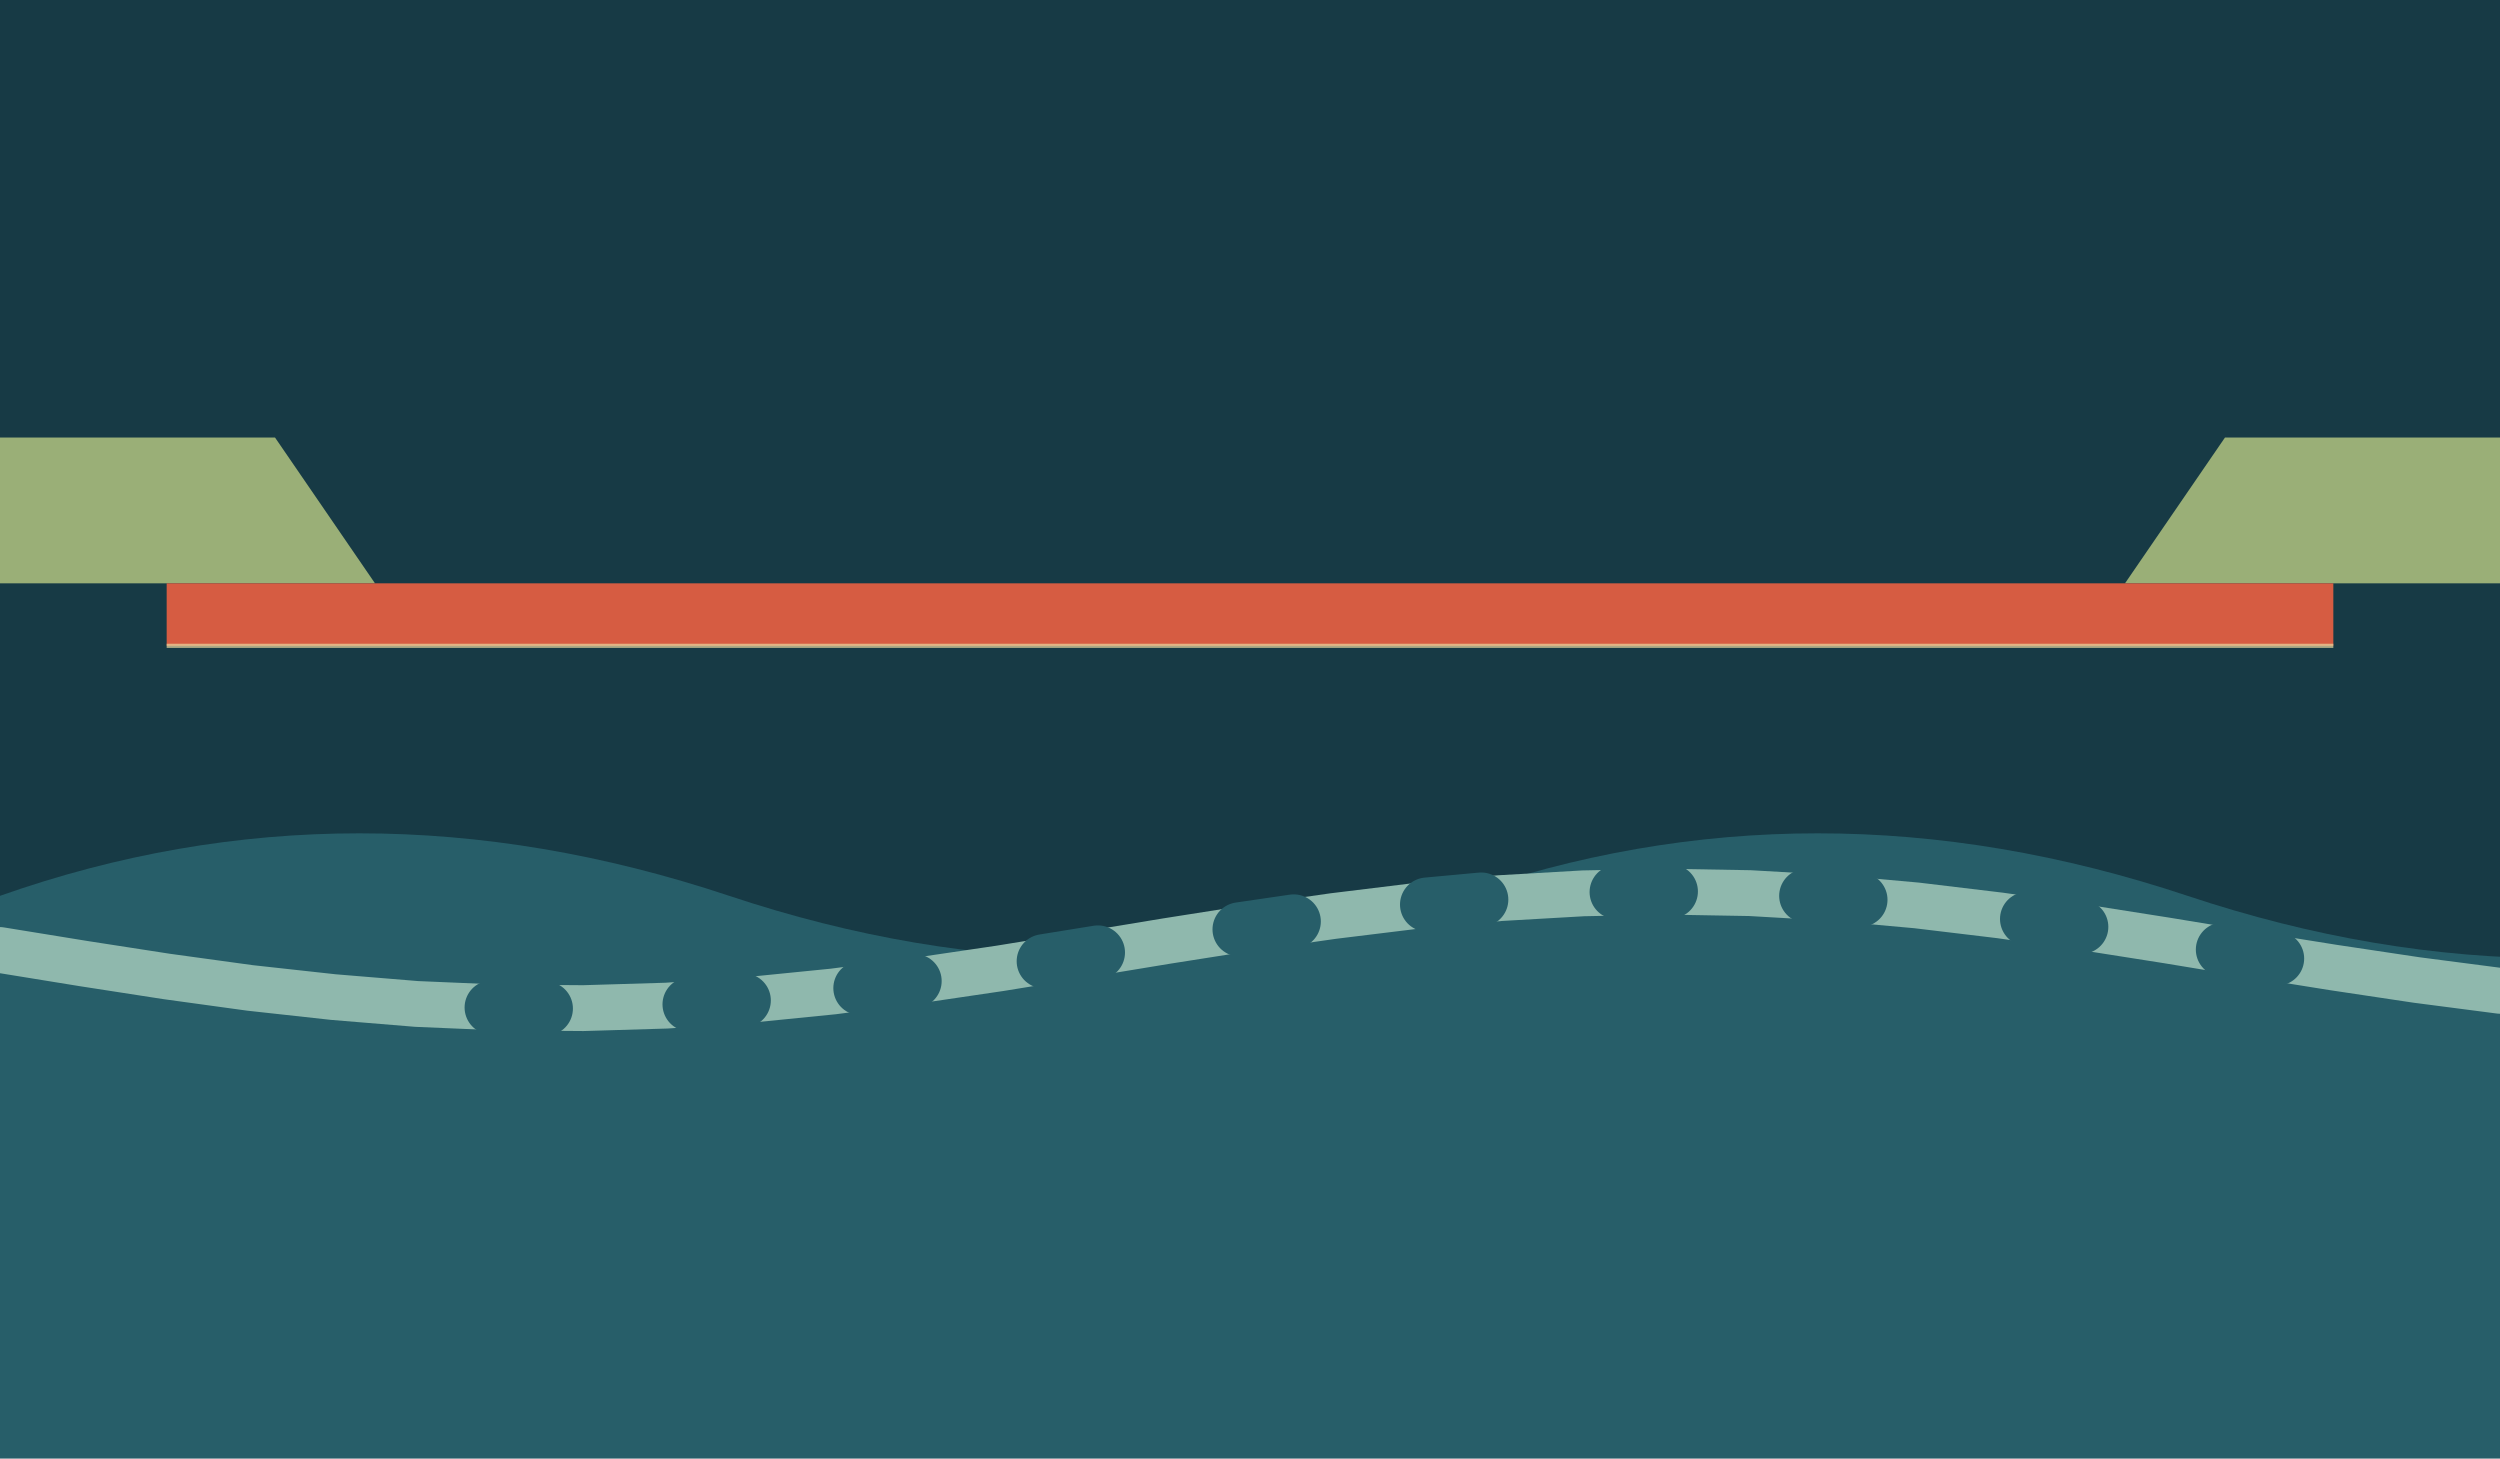
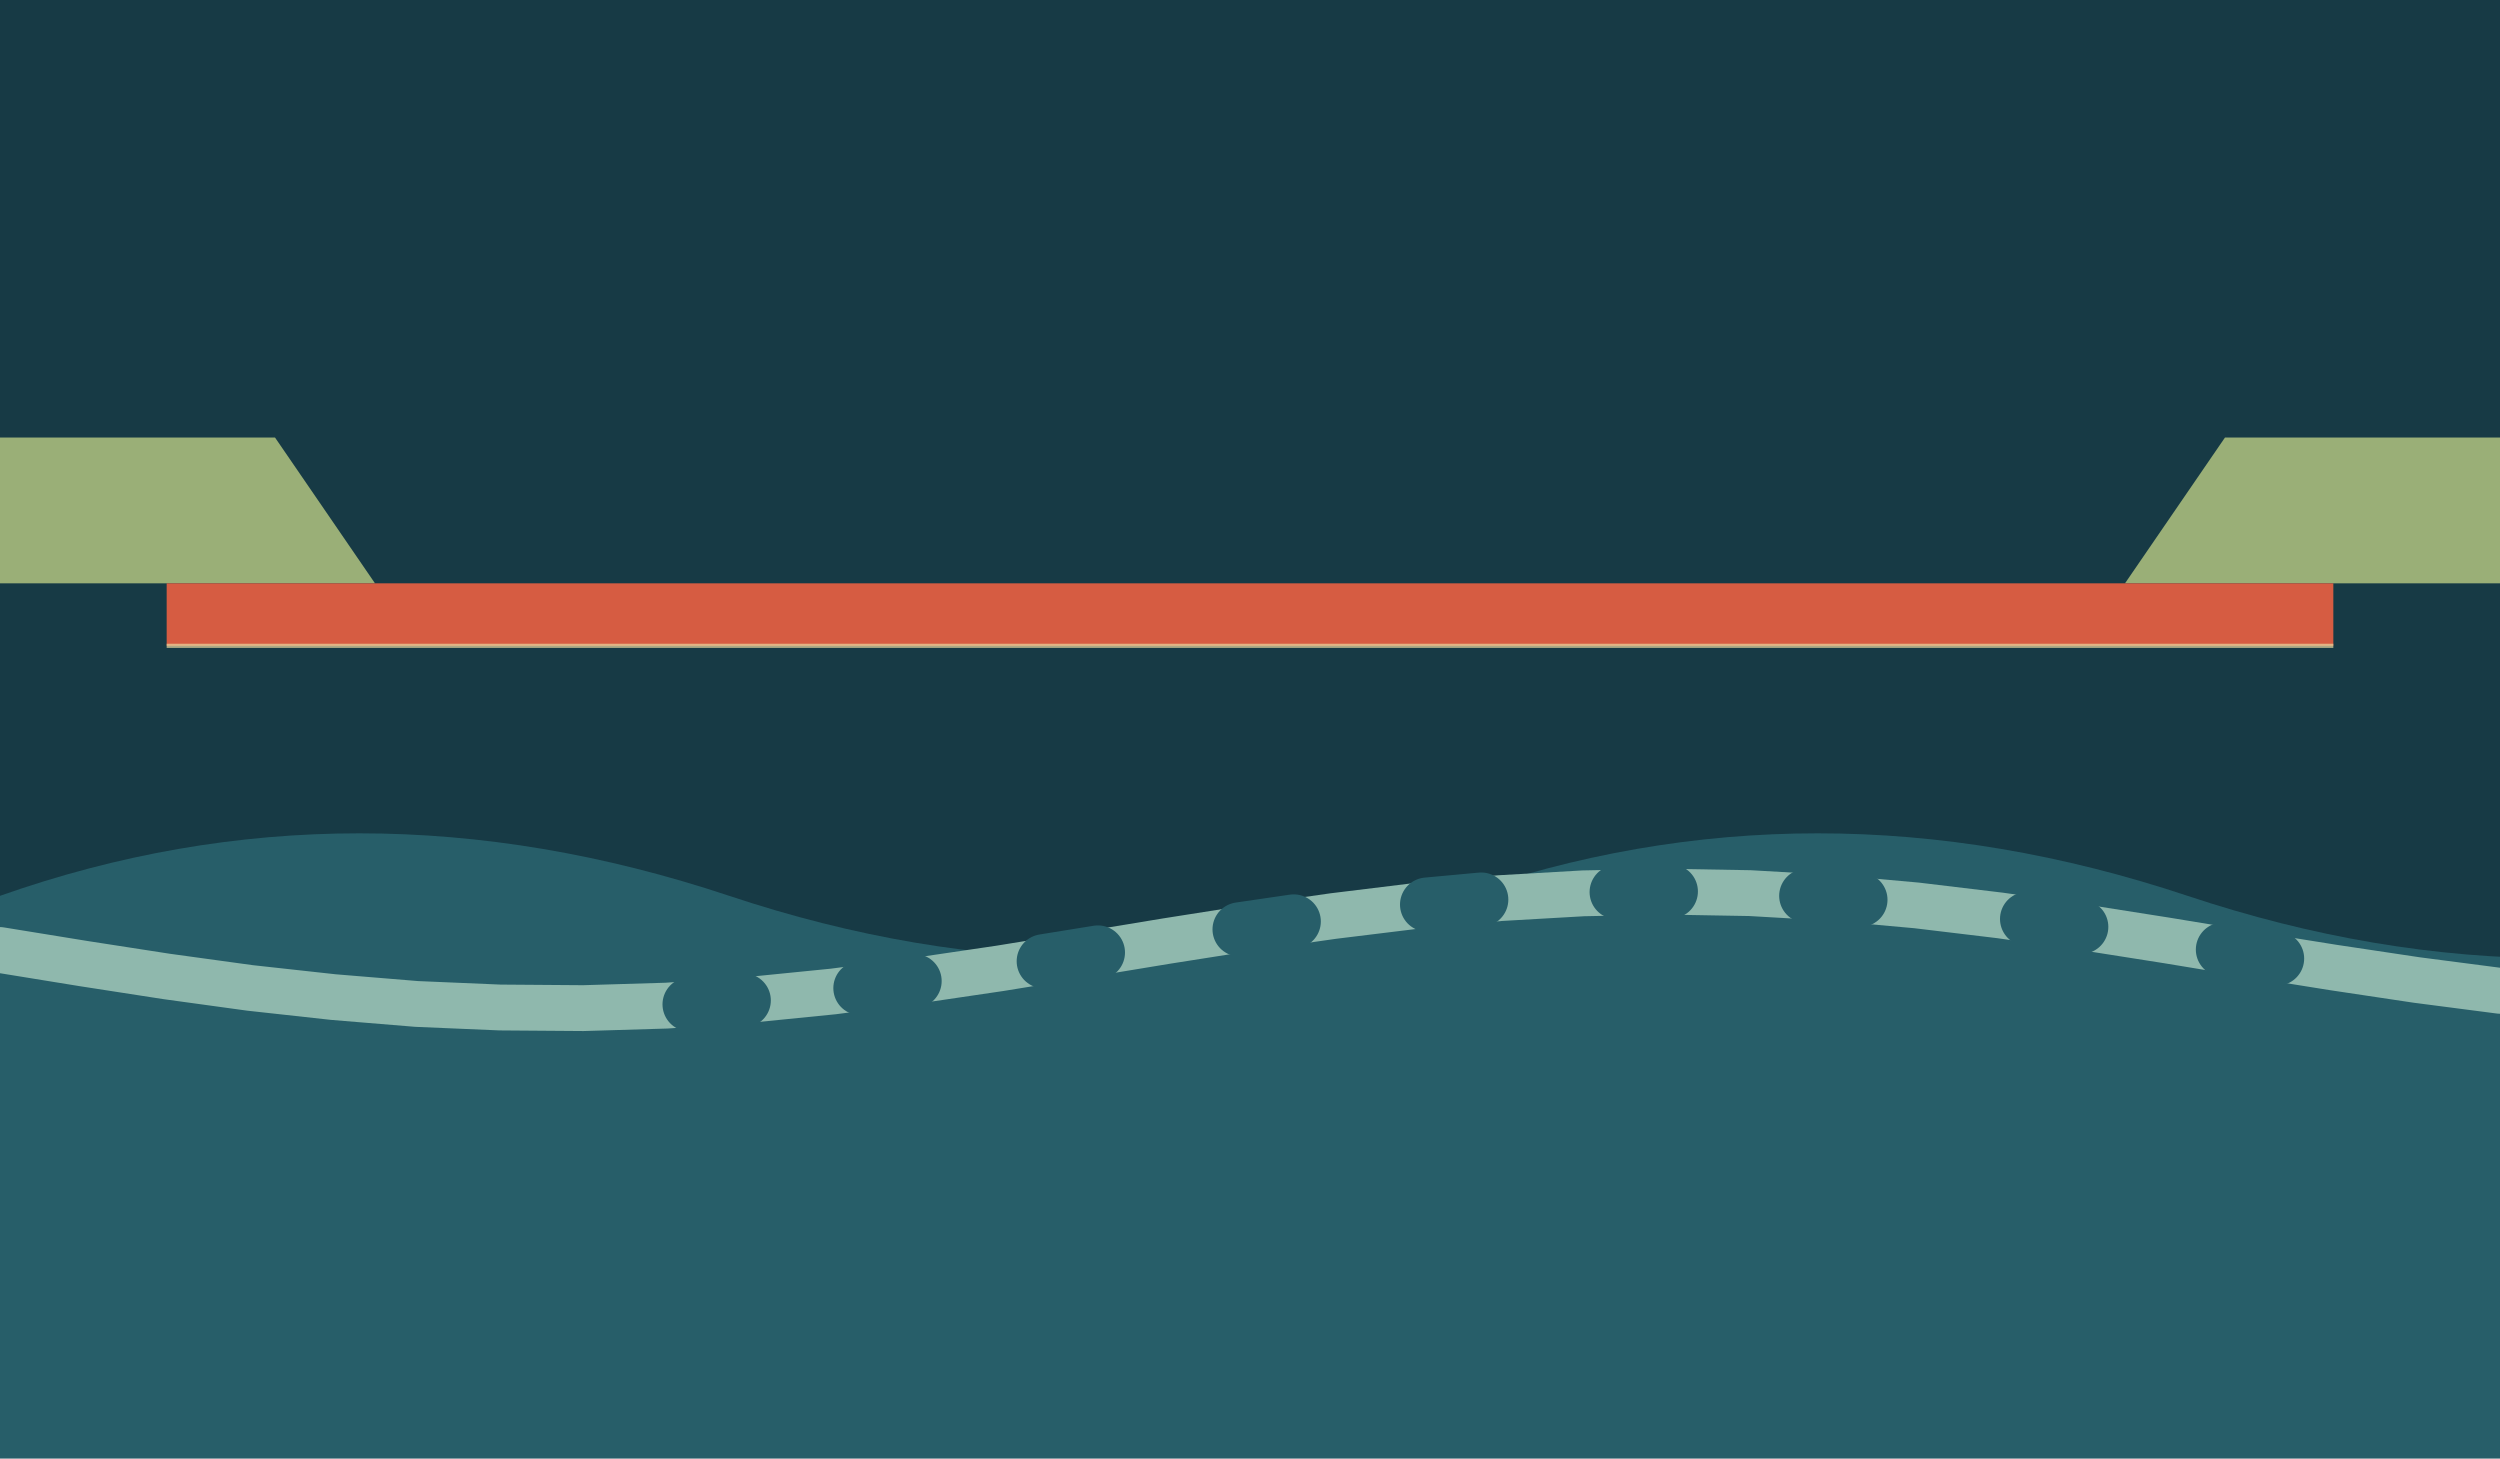
<svg xmlns="http://www.w3.org/2000/svg" viewBox="0 0 1200 700" role="img" aria-labelledby="title desc">
  <rect width="1200" height="700" fill="#173a45" />
  <path d="M0 210H132L180 280H0ZM1200 210H1068L1020 280H1200Z" fill="#9aaf77" />
  <path d="M0 430 Q170 370 350 430 T700 430 T1050 430 T1400 430 V700 H0Z" fill="#275e69" />
  <path d="M 0 456.0 L 40 462.5 L 80 468.7 L 120 474.2 L 160 478.6 L 200 481.9 L 240 483.6 L 280 483.9 L 320 482.7 L 360 479.9 L 400 475.9 L 440 470.7 L 480 464.8 L 520 458.3 L 560 451.7 L 600 445.4 L 640 439.7 L 680 434.8 L 720 431.1 L 760 428.8 L 800 428.0 L 840 428.7 L 880 431.0 L 920 434.6 L 960 439.4 L 1000 445.1 L 1040 451.4 L 1080 458.0 L 1120 464.4 L 1160 470.4 L 1200 475.6" fill="none" stroke="#8fb8ad" stroke-width="22" stroke-linecap="round" stroke-linejoin="round" />
  <g fill="none" stroke="#275e69" stroke-width="26" stroke-linecap="round">
-     <path d="M236 483.6 L262 484.1" />
    <path d="M331 482.1 L357 480.2" />
    <path d="M413 474.3 L439 470.9" />
    <path d="M501 461.4 L527 457.2" />
    <path d="M595 446.1 L621 442.3" />
    <path d="M685 434.2 L711 431.8" />
    <path d="M776 428.2 L802 427.9" />
    <path d="M867 430.0 L893 431.9" />
    <path d="M973 441.1 L999 444.9" />
    <path d="M1067 455.8 L1093 460.1" />
  </g>
  <path d="M80 280H1120V310H80Z" fill="#d65c42" />
  <path d="M80 310H1120" stroke="#ead9a0" stroke-width="2" opacity=".7" />
</svg>
